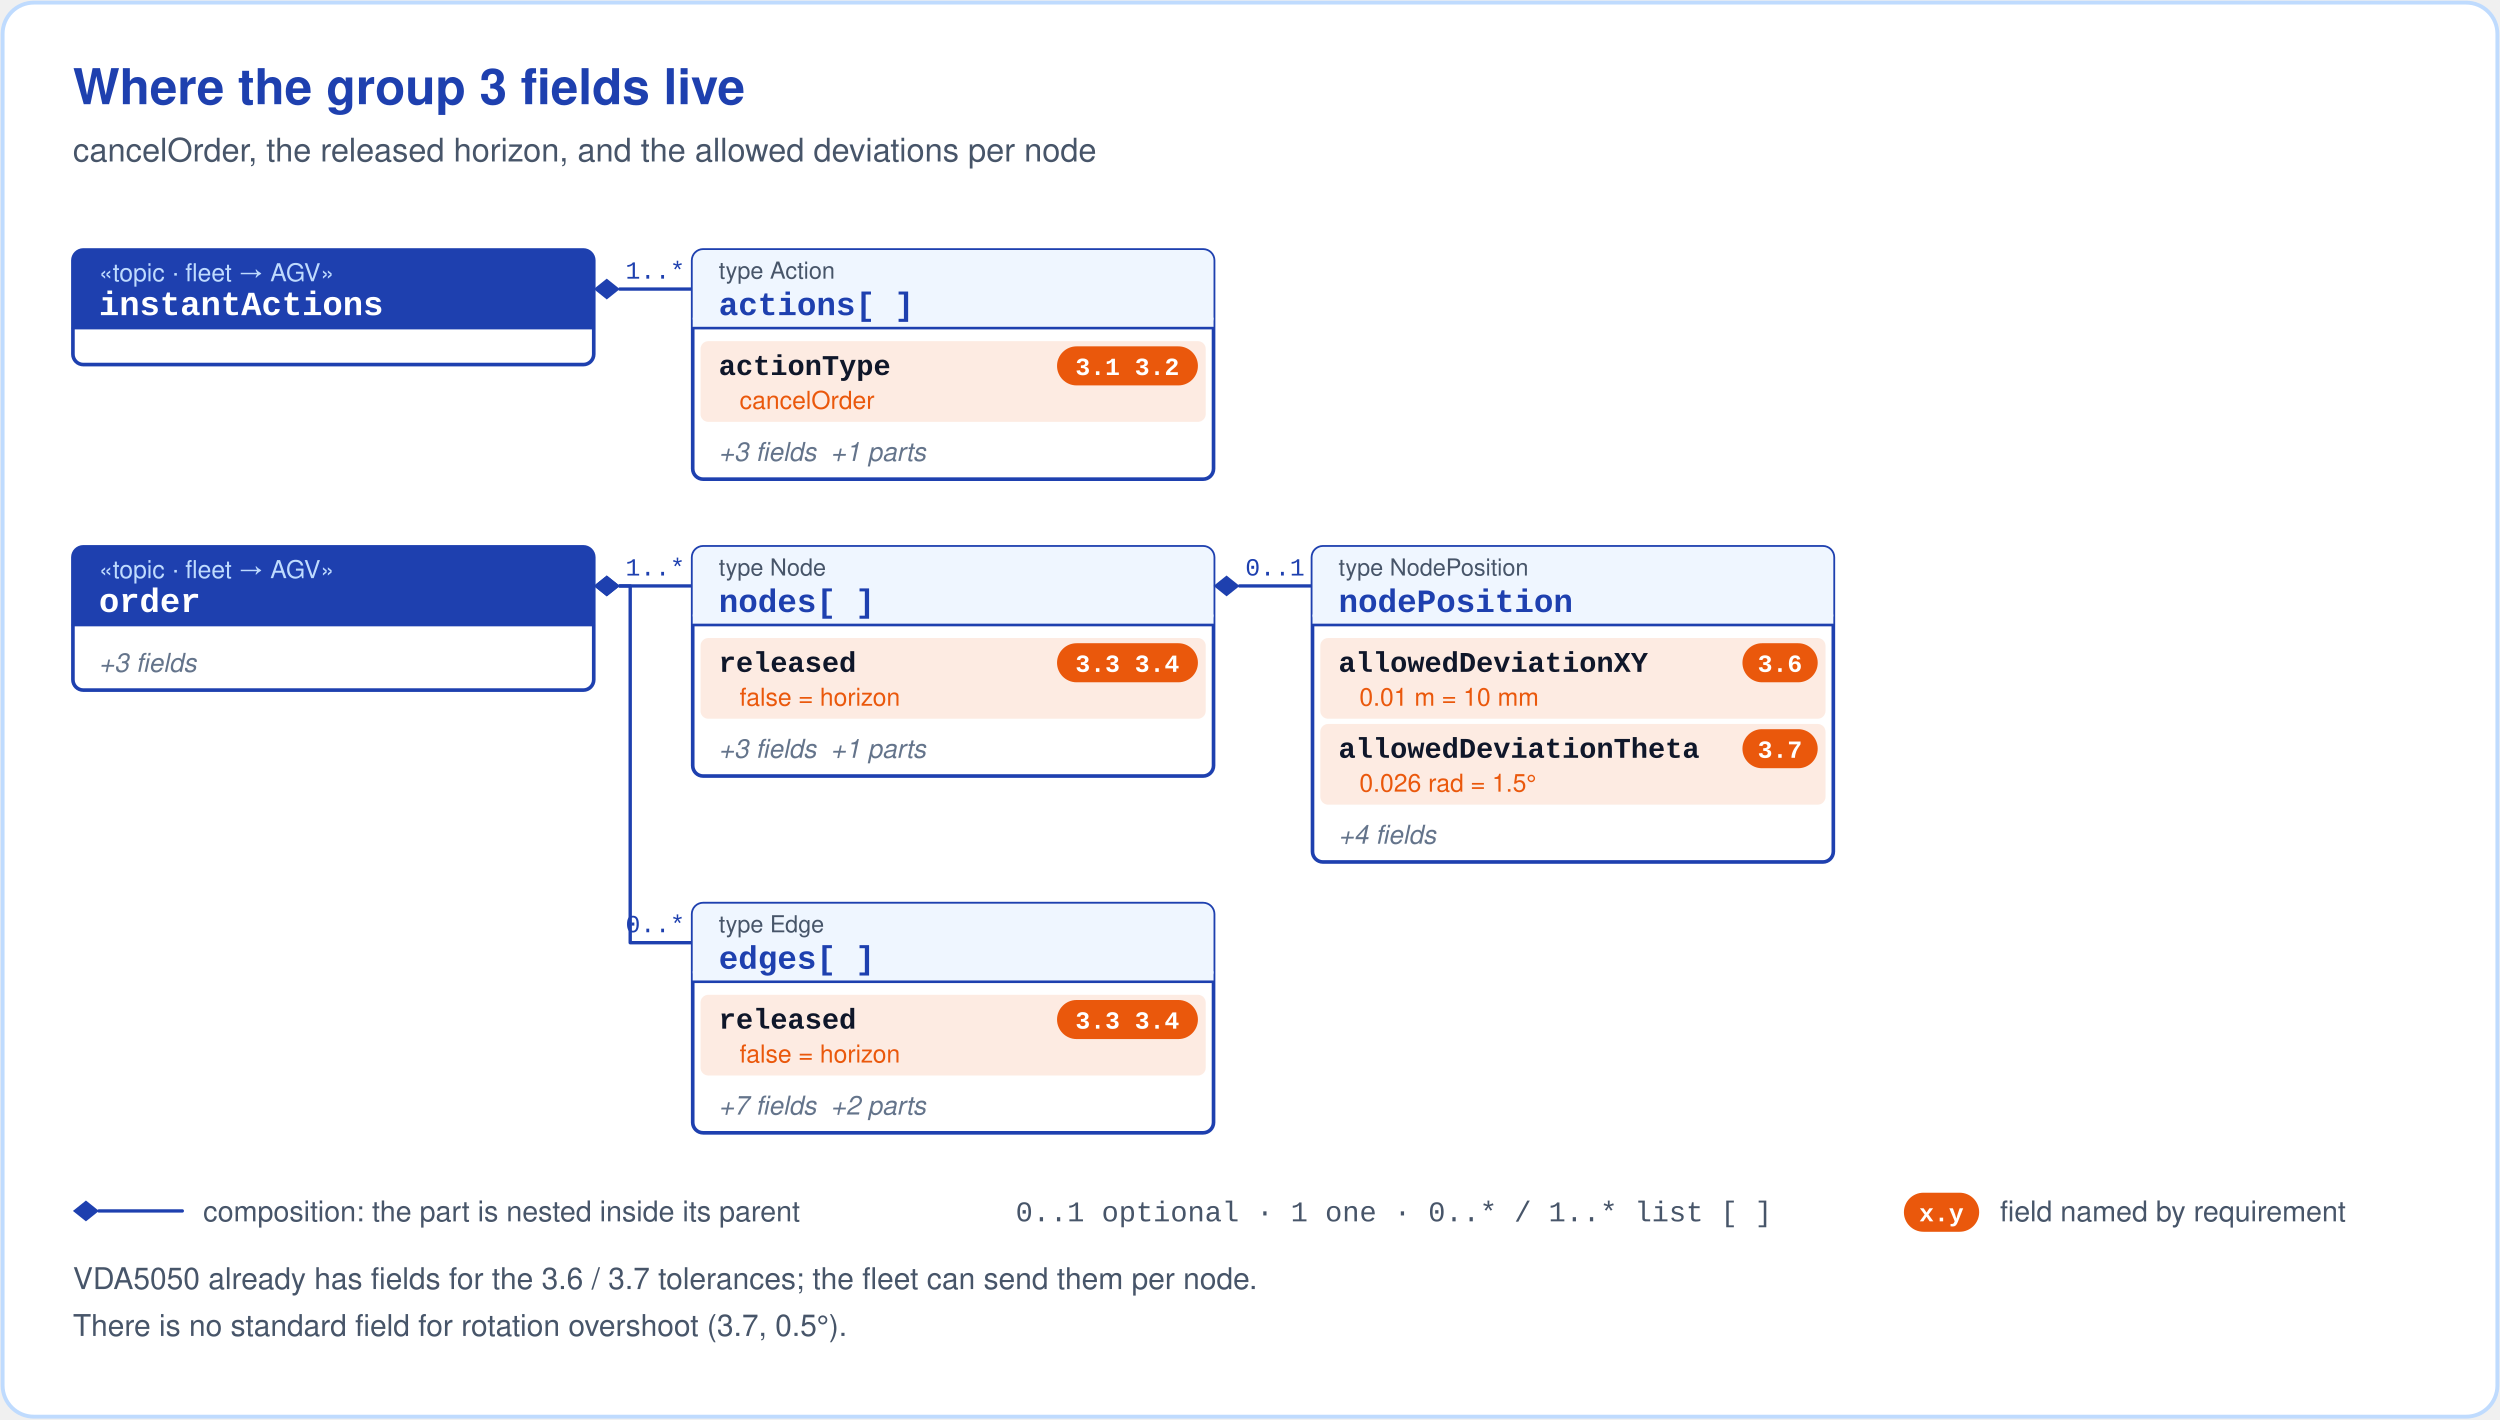
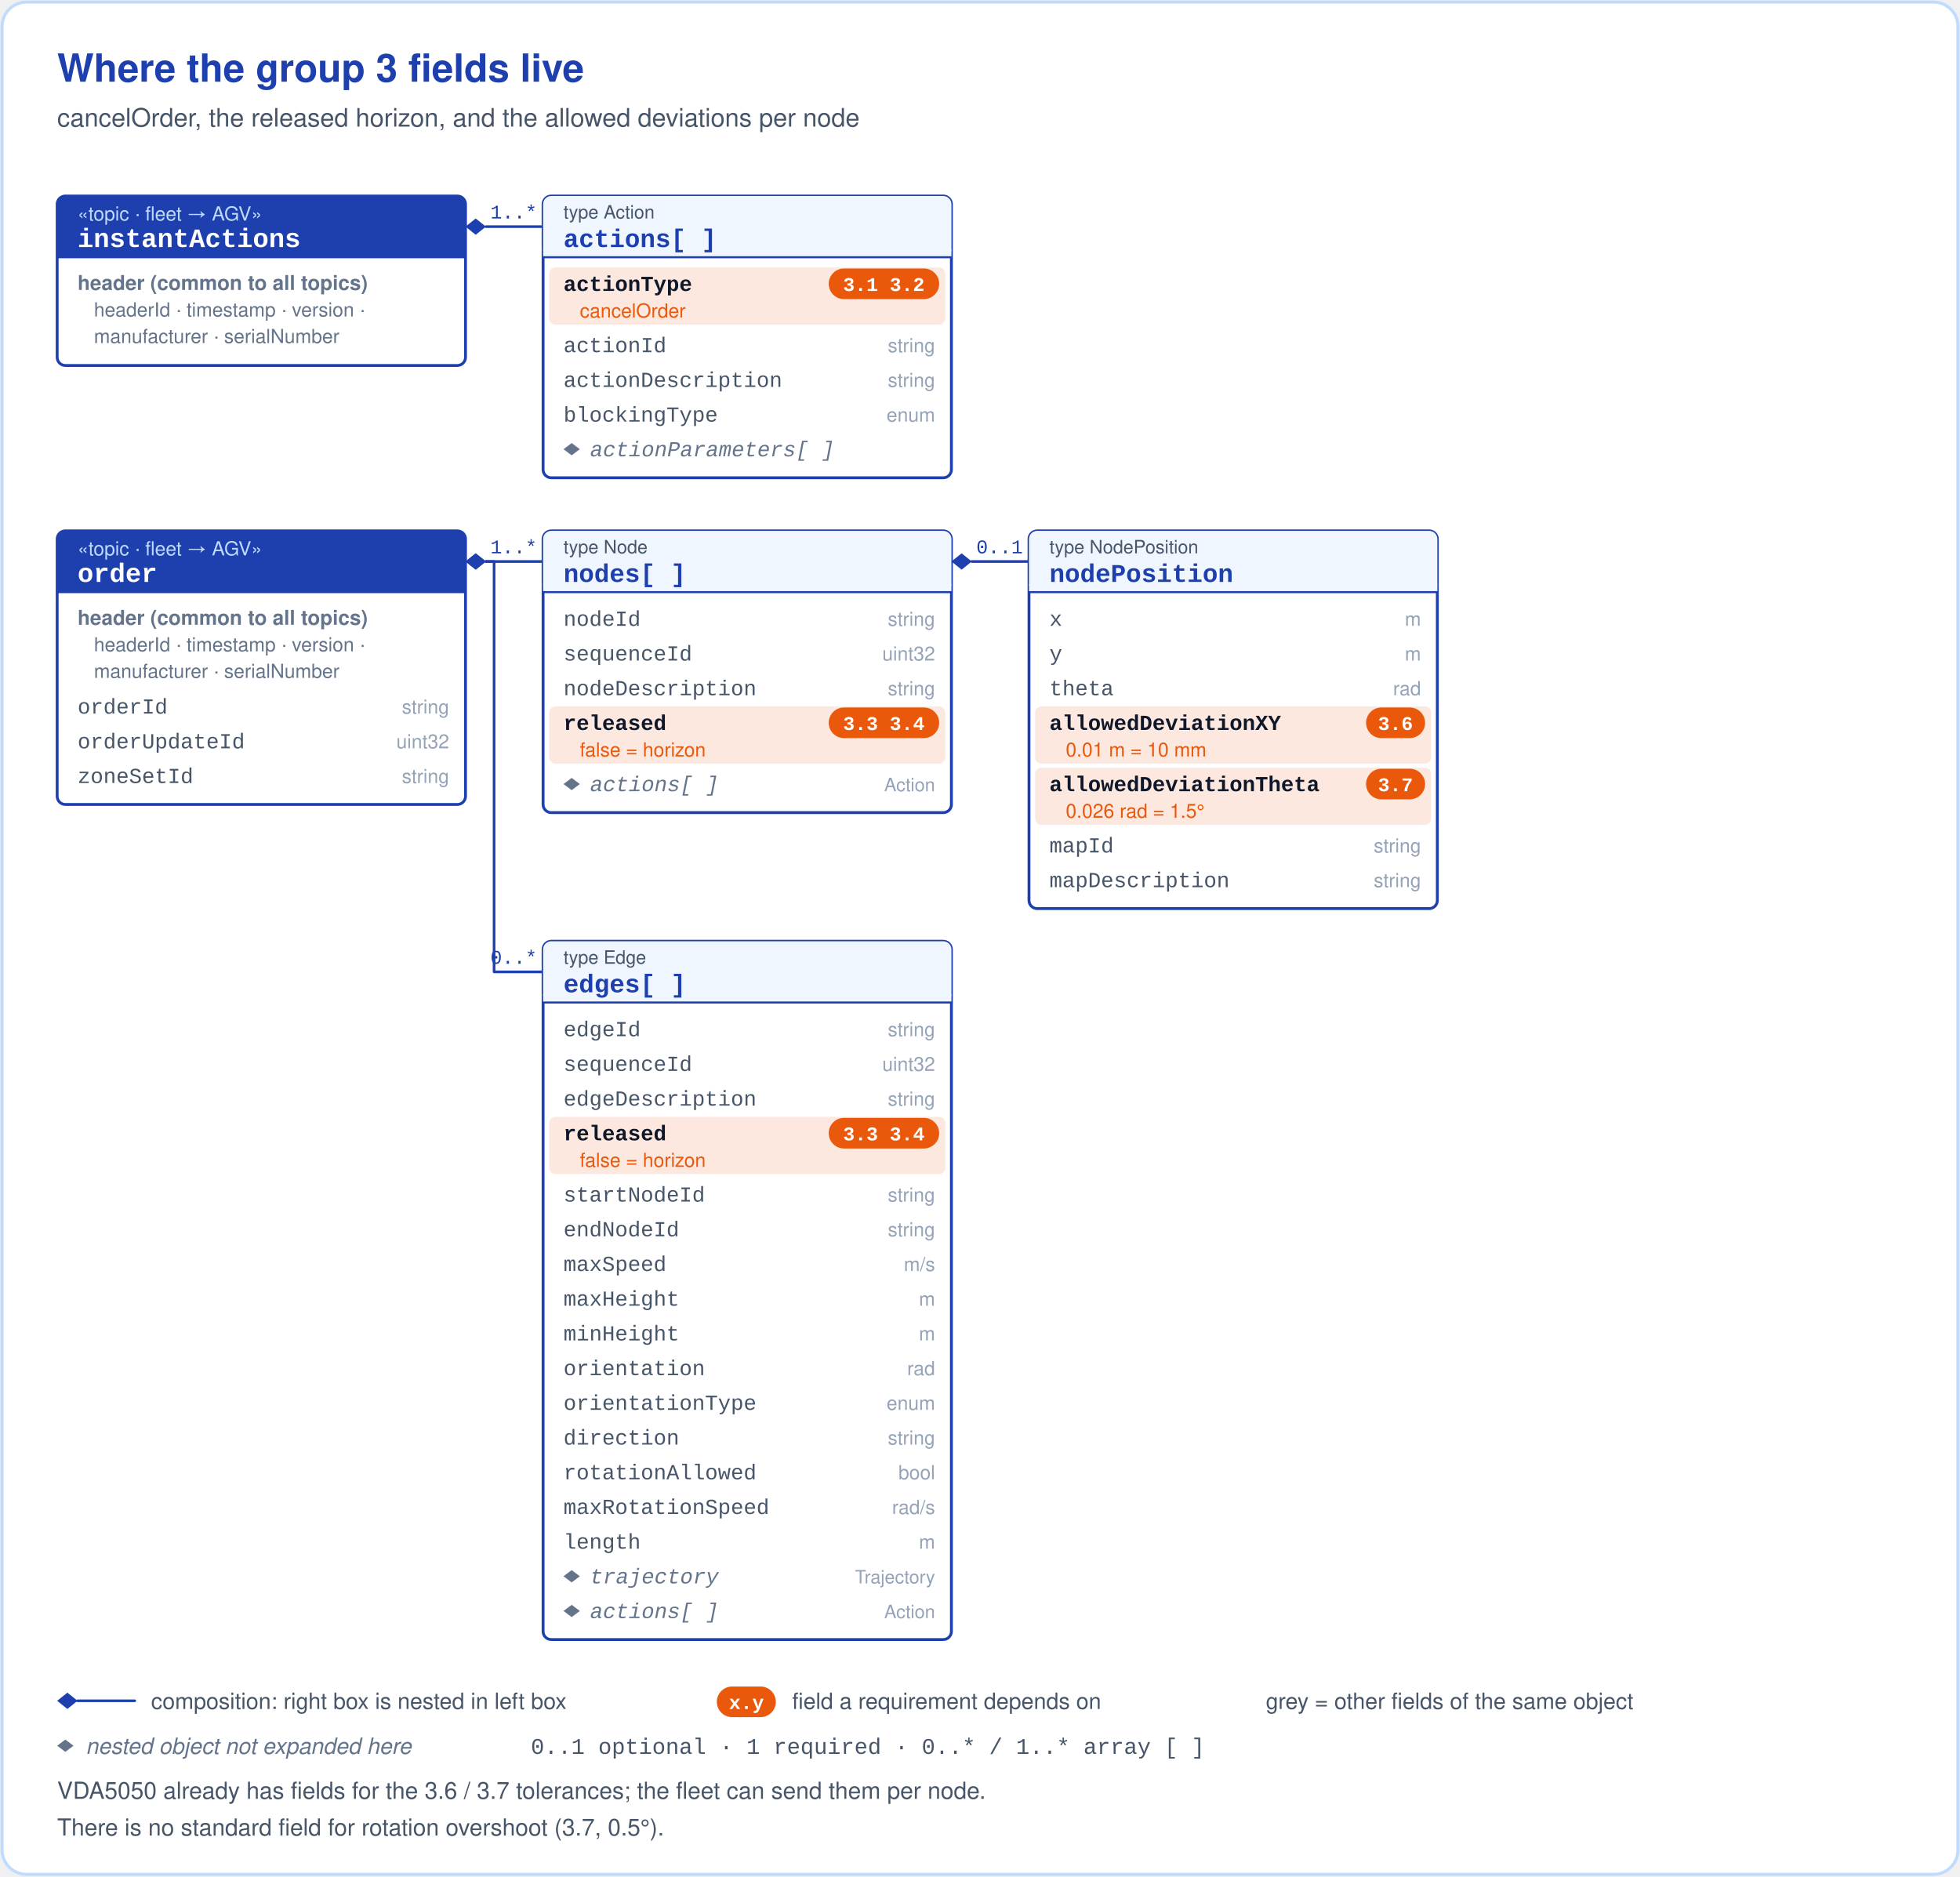
- <svg xmlns="http://www.w3.org/2000/svg" width="960" height="545" viewBox="0 0 960 545" role="img" aria-label="Where the group 3 fields live">
+ <svg xmlns="http://www.w3.org/2000/svg" width="960" height="919" viewBox="0 0 960 919" role="img" aria-label="Where the group 3 fields live">
  <defs>
    <marker id="ah-primary" viewBox="0 0 10 10" refX="8.5" refY="5" markerWidth="7" markerHeight="7" orient="auto-start-reverse">
      <path d="M0,0 L10,5 L0,10 z" fill="#2563EB" />
    </marker>
    <marker id="ah-secondary" viewBox="0 0 10 10" refX="8.5" refY="5" markerWidth="7" markerHeight="7" orient="auto-start-reverse">
      <path d="M0,0 L10,5 L0,10 z" fill="#3B82F6" />
    </marker>
    <marker id="ah-accent" viewBox="0 0 10 10" refX="8.5" refY="5" markerWidth="7" markerHeight="7" orient="auto-start-reverse">
      <path d="M0,0 L10,5 L0,10 z" fill="#EA580C" />
    </marker>
    <marker id="ah-bg" viewBox="0 0 10 10" refX="8.5" refY="5" markerWidth="7" markerHeight="7" orient="auto-start-reverse">
      <path d="M0,0 L10,5 L0,10 z" fill="#EFF6FF" />
    </marker>
    <marker id="ah-fg" viewBox="0 0 10 10" refX="8.5" refY="5" markerWidth="7" markerHeight="7" orient="auto-start-reverse">
      <path d="M0,0 L10,5 L0,10 z" fill="#1E40AF" />
    </marker>
    <marker id="ah-card" viewBox="0 0 10 10" refX="8.5" refY="5" markerWidth="7" markerHeight="7" orient="auto-start-reverse">
      <path d="M0,0 L10,5 L0,10 z" fill="#FFFFFF" />
    </marker>
    <marker id="ah-muted" viewBox="0 0 10 10" refX="8.5" refY="5" markerWidth="7" markerHeight="7" orient="auto-start-reverse">
      <path d="M0,0 L10,5 L0,10 z" fill="#E9EFF8" />
    </marker>
    <marker id="ah-mutedfg" viewBox="0 0 10 10" refX="8.5" refY="5" markerWidth="7" markerHeight="7" orient="auto-start-reverse">
      <path d="M0,0 L10,5 L0,10 z" fill="#475569" />
    </marker>
    <marker id="ah-border" viewBox="0 0 10 10" refX="8.5" refY="5" markerWidth="7" markerHeight="7" orient="auto-start-reverse">
      <path d="M0,0 L10,5 L0,10 z" fill="#BFDBFE" />
    </marker>
    <marker id="ah-red" viewBox="0 0 10 10" refX="8.5" refY="5" markerWidth="7" markerHeight="7" orient="auto-start-reverse">
      <path d="M0,0 L10,5 L0,10 z" fill="#DC2626" />
    </marker>
    <marker id="ah-green" viewBox="0 0 10 10" refX="8.5" refY="5" markerWidth="7" markerHeight="7" orient="auto-start-reverse">
      <path d="M0,0 L10,5 L0,10 z" fill="#15803D" />
    </marker>
    <marker id="ah-teal" viewBox="0 0 10 10" refX="8.5" refY="5" markerWidth="7" markerHeight="7" orient="auto-start-reverse">
      <path d="M0,0 L10,5 L0,10 z" fill="#0E7490" />
    </marker>
    <marker id="ah-slate" viewBox="0 0 10 10" refX="8.5" refY="5" markerWidth="7" markerHeight="7" orient="auto-start-reverse">
      <path d="M0,0 L10,5 L0,10 z" fill="#64748B" />
    </marker>
    <marker id="ah-ink" viewBox="0 0 10 10" refX="8.5" refY="5" markerWidth="7" markerHeight="7" orient="auto-start-reverse">
      <path d="M0,0 L10,5 L0,10 z" fill="#0F172A" />
    </marker>
    <marker id="ah-tape" viewBox="0 0 10 10" refX="8.5" refY="5" markerWidth="7" markerHeight="7" orient="auto-start-reverse">
      <path d="M0,0 L10,5 L0,10 z" fill="#94A3B8" />
    </marker>
    <pattern id="hatch-red" width="8" height="8" patternUnits="userSpaceOnUse" patternTransform="rotate(45)">
      <rect width="8" height="8" fill="#DC2626" opacity="0.08" />
      <line x1="0" y1="0" x2="0" y2="8" stroke="#DC2626" stroke-width="2" opacity="0.35" />
    </pattern>
  </defs>
-   <rect x="1" y="1" width="958" height="543" rx="12" fill="#FFFFFF" stroke="#BFDBFE" stroke-width="1.5" />
+   <rect x="1" y="1" width="958" height="917" rx="12" fill="#FFFFFF" stroke="#BFDBFE" stroke-width="1.5" />
  <text x="28" y="40" font-family="'IBM Plex Sans', 'Segoe UI', Helvetica, Arial, sans-serif" font-size="19" font-weight="600" fill="#1E40AF" text-anchor="start" style="white-space:pre" xml:space="preserve">Where the group 3 fields live</text>
  <text x="28" y="62" font-family="'IBM Plex Sans', 'Segoe UI', Helvetica, Arial, sans-serif" font-size="12.5" font-weight="400" fill="#475569" text-anchor="start" style="white-space:pre" xml:space="preserve">cancelOrder, the released horizon, and the allowed deviations per node</text>
-   <rect x="28" y="96" width="200" height="44" rx="4" fill="#FFFFFF" stroke="#1E40AF" stroke-width="1.4" />
+   <rect x="28" y="96" width="200" height="83" rx="4" fill="#FFFFFF" stroke="#1E40AF" stroke-width="1.4" />
  <rect x="28" y="96" width="200" height="30" rx="4" fill="#1E40AF" />
  <rect x="28" y="122" width="200" height="4" rx="0" fill="#1E40AF" />
  <line x1="28" y1="126" x2="228" y2="126" stroke="#1E40AF" stroke-width="1" stroke-linecap="round" />
  <text x="38" y="108" font-family="'IBM Plex Sans', 'Segoe UI', Helvetica, Arial, sans-serif" font-size="9.5" font-weight="400" fill="#BFDBFE" text-anchor="start" style="white-space:pre" xml:space="preserve">«topic · fleet → AGV»</text>
  <text x="38" y="121" font-family="'JetBrains Mono', Consolas, 'Courier New', monospace" font-size="13" font-weight="700" fill="#FFFFFF" text-anchor="start" style="white-space:pre" xml:space="preserve">instantActions</text>
+   <text x="38" y="142" font-family="'IBM Plex Sans', 'Segoe UI', Helvetica, Arial, sans-serif" font-size="10" font-weight="600" fill="#64748B" text-anchor="start" style="white-space:pre" xml:space="preserve">header (common to all topics)</text>
+   <text x="46" y="155" font-family="'IBM Plex Sans', 'Segoe UI', Helvetica, Arial, sans-serif" font-size="9.5" font-weight="400" fill="#64748B" text-anchor="start" style="white-space:pre" xml:space="preserve">headerId · timestamp · version ·</text>
+   <text x="46" y="168" font-family="'IBM Plex Sans', 'Segoe UI', Helvetica, Arial, sans-serif" font-size="9.5" font-weight="400" fill="#64748B" text-anchor="start" style="white-space:pre" xml:space="preserve">manufacturer · serialNumber</text>
  <path d="M 238 111.0 L 242 111.0 L 242 111.0 L 266 111.0" fill="none" stroke="#1E40AF" stroke-width="1.3" stroke-linecap="round" stroke-linejoin="round" />
  <path d="M 228 111.0 L 233 107.0 L 238 111.0 L 233 115.0 Z" fill="#1E40AF" />
  <text x="263" y="107" font-family="'JetBrains Mono', Consolas, 'Courier New', monospace" font-size="9.5" font-weight="400" fill="#1E40AF" text-anchor="end" style="white-space:pre" xml:space="preserve">1..*</text>
-   <rect x="266" y="96" width="200" height="88" rx="4" fill="#FFFFFF" stroke="#1E40AF" stroke-width="1.4" />
+   <rect x="266" y="96" width="200" height="138" rx="4" fill="#FFFFFF" stroke="#1E40AF" stroke-width="1.4" />
  <rect x="266" y="96" width="200" height="30" rx="4" fill="#EFF6FF" />
  <rect x="266" y="122" width="200" height="4" rx="0" fill="#EFF6FF" />
  <line x1="266" y1="126" x2="466" y2="126" stroke="#1E40AF" stroke-width="1" stroke-linecap="round" />
  <text x="276" y="107" font-family="'IBM Plex Sans', 'Segoe UI', Helvetica, Arial, sans-serif" font-size="9" font-weight="400" fill="#475569" text-anchor="start" style="white-space:pre" xml:space="preserve">type Action</text>
  <text x="276" y="121" font-family="'JetBrains Mono', Consolas, 'Courier New', monospace" font-size="12.5" font-weight="700" fill="#1E40AF" text-anchor="start" style="white-space:pre" xml:space="preserve">actions[ ]</text>
-   <rect x="269" y="131" width="194" height="31" rx="3" fill="#EA580C" opacity="0.12" />
-   <text x="276" y="144" font-family="'JetBrains Mono', Consolas, 'Courier New', monospace" font-size="11" font-weight="600" fill="#0F172A" text-anchor="start" style="white-space:pre" xml:space="preserve">actionType</text>
-   <rect x="405.9" y="133" width="54.1" height="15" rx="7.5" fill="#EA580C" />
-   <text x="432.9" y="144" font-family="'JetBrains Mono', Consolas, 'Courier New', monospace" font-size="9.5" font-weight="600" fill="#FFFFFF" text-anchor="middle" style="white-space:pre" xml:space="preserve">3.1 3.2</text>
-   <text x="284" y="157" font-family="'IBM Plex Sans', 'Segoe UI', Helvetica, Arial, sans-serif" font-size="9.5" font-weight="400" fill="#EA580C" text-anchor="start" style="white-space:pre" xml:space="preserve">cancelOrder</text>
-   <text x="276" y="177" font-family="'IBM Plex Sans', 'Segoe UI', Helvetica, Arial, sans-serif" font-size="10" font-weight="400" fill="#64748B" text-anchor="start" style="white-space:pre" xml:space="preserve" font-style="italic">+3 fields  +1 parts</text>
-   <rect x="28" y="210" width="200" height="55" rx="4" fill="#FFFFFF" stroke="#1E40AF" stroke-width="1.4" />
-   <rect x="28" y="210" width="200" height="30" rx="4" fill="#1E40AF" />
-   <rect x="28" y="236" width="200" height="4" rx="0" fill="#1E40AF" />
-   <line x1="28" y1="240" x2="228" y2="240" stroke="#1E40AF" stroke-width="1" stroke-linecap="round" />
-   <text x="38" y="222" font-family="'IBM Plex Sans', 'Segoe UI', Helvetica, Arial, sans-serif" font-size="9.5" font-weight="400" fill="#BFDBFE" text-anchor="start" style="white-space:pre" xml:space="preserve">«topic · fleet → AGV»</text>
-   <text x="38" y="235" font-family="'JetBrains Mono', Consolas, 'Courier New', monospace" font-size="13" font-weight="700" fill="#FFFFFF" text-anchor="start" style="white-space:pre" xml:space="preserve">order</text>
-   <text x="38" y="258" font-family="'IBM Plex Sans', 'Segoe UI', Helvetica, Arial, sans-serif" font-size="10" font-weight="400" fill="#64748B" text-anchor="start" style="white-space:pre" xml:space="preserve" font-style="italic">+3 fields</text>
-   <path d="M 238 225.0 L 242 225.0 L 242 225.0 L 266 225.0" fill="none" stroke="#1E40AF" stroke-width="1.3" stroke-linecap="round" stroke-linejoin="round" />
-   <path d="M 228 225.0 L 233 221.0 L 238 225.0 L 233 229.0 Z" fill="#1E40AF" />
-   <text x="263" y="221" font-family="'JetBrains Mono', Consolas, 'Courier New', monospace" font-size="9.5" font-weight="400" fill="#1E40AF" text-anchor="end" style="white-space:pre" xml:space="preserve">1..*</text>
-   <rect x="266" y="210" width="200" height="88" rx="4" fill="#FFFFFF" stroke="#1E40AF" stroke-width="1.4" />
-   <rect x="266" y="210" width="200" height="30" rx="4" fill="#EFF6FF" />
-   <rect x="266" y="236" width="200" height="4" rx="0" fill="#EFF6FF" />
-   <line x1="266" y1="240" x2="466" y2="240" stroke="#1E40AF" stroke-width="1" stroke-linecap="round" />
-   <text x="276" y="221" font-family="'IBM Plex Sans', 'Segoe UI', Helvetica, Arial, sans-serif" font-size="9" font-weight="400" fill="#475569" text-anchor="start" style="white-space:pre" xml:space="preserve">type Node</text>
-   <text x="276" y="235" font-family="'JetBrains Mono', Consolas, 'Courier New', monospace" font-size="12.5" font-weight="700" fill="#1E40AF" text-anchor="start" style="white-space:pre" xml:space="preserve">nodes[ ]</text>
-   <rect x="269" y="245" width="194" height="31" rx="3" fill="#EA580C" opacity="0.12" />
-   <text x="276" y="258" font-family="'JetBrains Mono', Consolas, 'Courier New', monospace" font-size="11" font-weight="600" fill="#0F172A" text-anchor="start" style="white-space:pre" xml:space="preserve">released</text>
-   <rect x="405.9" y="247" width="54.1" height="15" rx="7.5" fill="#EA580C" />
-   <text x="432.9" y="258" font-family="'JetBrains Mono', Consolas, 'Courier New', monospace" font-size="9.5" font-weight="600" fill="#FFFFFF" text-anchor="middle" style="white-space:pre" xml:space="preserve">3.3 3.4</text>
-   <text x="284" y="271" font-family="'IBM Plex Sans', 'Segoe UI', Helvetica, Arial, sans-serif" font-size="9.5" font-weight="400" fill="#EA580C" text-anchor="start" style="white-space:pre" xml:space="preserve">false = horizon</text>
-   <text x="276" y="291" font-family="'IBM Plex Sans', 'Segoe UI', Helvetica, Arial, sans-serif" font-size="10" font-weight="400" fill="#64748B" text-anchor="start" style="white-space:pre" xml:space="preserve" font-style="italic">+3 fields  +1 parts</text>
-   <path d="M 476 225.0 L 480 225.0 L 480 225.0 L 504 225.0" fill="none" stroke="#1E40AF" stroke-width="1.3" stroke-linecap="round" stroke-linejoin="round" />
-   <path d="M 466 225.0 L 471 221.0 L 476 225.0 L 471 229.0 Z" fill="#1E40AF" />
-   <text x="501" y="221" font-family="'JetBrains Mono', Consolas, 'Courier New', monospace" font-size="9.5" font-weight="400" fill="#1E40AF" text-anchor="end" style="white-space:pre" xml:space="preserve">0..1</text>
-   <rect x="504" y="210" width="200" height="121" rx="4" fill="#FFFFFF" stroke="#1E40AF" stroke-width="1.4" />
-   <rect x="504" y="210" width="200" height="30" rx="4" fill="#EFF6FF" />
-   <rect x="504" y="236" width="200" height="4" rx="0" fill="#EFF6FF" />
-   <line x1="504" y1="240" x2="704" y2="240" stroke="#1E40AF" stroke-width="1" stroke-linecap="round" />
-   <text x="514" y="221" font-family="'IBM Plex Sans', 'Segoe UI', Helvetica, Arial, sans-serif" font-size="9" font-weight="400" fill="#475569" text-anchor="start" style="white-space:pre" xml:space="preserve">type NodePosition</text>
-   <text x="514" y="235" font-family="'JetBrains Mono', Consolas, 'Courier New', monospace" font-size="12.5" font-weight="700" fill="#1E40AF" text-anchor="start" style="white-space:pre" xml:space="preserve">nodePosition</text>
-   <rect x="507" y="245" width="194" height="31" rx="3" fill="#EA580C" opacity="0.12" />
-   <text x="514" y="258" font-family="'JetBrains Mono', Consolas, 'Courier New', monospace" font-size="11" font-weight="600" fill="#0F172A" text-anchor="start" style="white-space:pre" xml:space="preserve">allowedDeviationXY</text>
-   <rect x="669.1" y="247" width="28.9" height="15" rx="7.5" fill="#EA580C" />
-   <text x="683.5" y="258" font-family="'JetBrains Mono', Consolas, 'Courier New', monospace" font-size="9.5" font-weight="600" fill="#FFFFFF" text-anchor="middle" style="white-space:pre" xml:space="preserve">3.6</text>
-   <text x="522" y="271" font-family="'IBM Plex Sans', 'Segoe UI', Helvetica, Arial, sans-serif" font-size="9.5" font-weight="400" fill="#EA580C" text-anchor="start" style="white-space:pre" xml:space="preserve">0.01 m = 10 mm</text>
-   <rect x="507" y="278" width="194" height="31" rx="3" fill="#EA580C" opacity="0.12" />
-   <text x="514" y="291" font-family="'JetBrains Mono', Consolas, 'Courier New', monospace" font-size="11" font-weight="600" fill="#0F172A" text-anchor="start" style="white-space:pre" xml:space="preserve">allowedDeviationTheta</text>
-   <rect x="669.1" y="280" width="28.9" height="15" rx="7.5" fill="#EA580C" />
-   <text x="683.5" y="291" font-family="'JetBrains Mono', Consolas, 'Courier New', monospace" font-size="9.5" font-weight="600" fill="#FFFFFF" text-anchor="middle" style="white-space:pre" xml:space="preserve">3.7</text>
-   <text x="522" y="304" font-family="'IBM Plex Sans', 'Segoe UI', Helvetica, Arial, sans-serif" font-size="9.5" font-weight="400" fill="#EA580C" text-anchor="start" style="white-space:pre" xml:space="preserve">0.026 rad = 1.5°</text>
-   <text x="514" y="324" font-family="'IBM Plex Sans', 'Segoe UI', Helvetica, Arial, sans-serif" font-size="10" font-weight="400" fill="#64748B" text-anchor="start" style="white-space:pre" xml:space="preserve" font-style="italic">+4 fields</text>
-   <path d="M 238 225.0 L 242 225.0 L 242 362.0 L 266 362.0" fill="none" stroke="#1E40AF" stroke-width="1.3" stroke-linecap="round" stroke-linejoin="round" />
-   <path d="M 228 225.0 L 233 221.0 L 238 225.0 L 233 229.0 Z" fill="#1E40AF" />
-   <text x="263" y="358" font-family="'JetBrains Mono', Consolas, 'Courier New', monospace" font-size="9.5" font-weight="400" fill="#1E40AF" text-anchor="end" style="white-space:pre" xml:space="preserve">0..*</text>
-   <rect x="266" y="347" width="200" height="88" rx="4" fill="#FFFFFF" stroke="#1E40AF" stroke-width="1.4" />
-   <rect x="266" y="347" width="200" height="30" rx="4" fill="#EFF6FF" />
-   <rect x="266" y="373" width="200" height="4" rx="0" fill="#EFF6FF" />
-   <line x1="266" y1="377" x2="466" y2="377" stroke="#1E40AF" stroke-width="1" stroke-linecap="round" />
-   <text x="276" y="358" font-family="'IBM Plex Sans', 'Segoe UI', Helvetica, Arial, sans-serif" font-size="9" font-weight="400" fill="#475569" text-anchor="start" style="white-space:pre" xml:space="preserve">type Edge</text>
-   <text x="276" y="372" font-family="'JetBrains Mono', Consolas, 'Courier New', monospace" font-size="12.5" font-weight="700" fill="#1E40AF" text-anchor="start" style="white-space:pre" xml:space="preserve">edges[ ]</text>
-   <rect x="269" y="382" width="194" height="31" rx="3" fill="#EA580C" opacity="0.12" />
-   <text x="276" y="395" font-family="'JetBrains Mono', Consolas, 'Courier New', monospace" font-size="11" font-weight="600" fill="#0F172A" text-anchor="start" style="white-space:pre" xml:space="preserve">released</text>
-   <rect x="405.9" y="384" width="54.1" height="15" rx="7.5" fill="#EA580C" />
-   <text x="432.9" y="395" font-family="'JetBrains Mono', Consolas, 'Courier New', monospace" font-size="9.5" font-weight="600" fill="#FFFFFF" text-anchor="middle" style="white-space:pre" xml:space="preserve">3.3 3.4</text>
-   <text x="284" y="408" font-family="'IBM Plex Sans', 'Segoe UI', Helvetica, Arial, sans-serif" font-size="9.5" font-weight="400" fill="#EA580C" text-anchor="start" style="white-space:pre" xml:space="preserve">false = horizon</text>
-   <text x="276" y="428" font-family="'IBM Plex Sans', 'Segoe UI', Helvetica, Arial, sans-serif" font-size="10" font-weight="400" fill="#64748B" text-anchor="start" style="white-space:pre" xml:space="preserve" font-style="italic">+7 fields  +2 parts</text>
-   <path d="M 28 465 L 33 461 L 38 465 L 33 469 Z" fill="#1E40AF" />
-   <line x1="38" y1="465" x2="70" y2="465" stroke="#1E40AF" stroke-width="1.3" stroke-linecap="round" />
-   <text x="78" y="469" font-family="'IBM Plex Sans', 'Segoe UI', Helvetica, Arial, sans-serif" font-size="11" font-weight="400" fill="#475569" text-anchor="start" style="white-space:pre" xml:space="preserve">composition: the part is nested inside its parent</text>
-   <text x="390" y="469" font-family="'JetBrains Mono', Consolas, 'Courier New', monospace" font-size="11" font-weight="400" fill="#475569" text-anchor="start" style="white-space:pre" xml:space="preserve">0..1 optional · 1 one · 0..* / 1..* list [ ]</text>
-   <rect x="731.1" y="458" width="28.9" height="15" rx="7.5" fill="#EA580C" />
-   <text x="745.5" y="469" font-family="'JetBrains Mono', Consolas, 'Courier New', monospace" font-size="9.5" font-weight="600" fill="#FFFFFF" text-anchor="middle" style="white-space:pre" xml:space="preserve">x.y</text>
-   <text x="768" y="469" font-family="'IBM Plex Sans', 'Segoe UI', Helvetica, Arial, sans-serif" font-size="11" font-weight="400" fill="#475569" text-anchor="start" style="white-space:pre" xml:space="preserve">field named by requirement</text>
-   <text x="28" y="495" font-family="'IBM Plex Sans', 'Segoe UI', Helvetica, Arial, sans-serif" font-size="11.5" font-weight="400" fill="#475569" text-anchor="start" style="white-space:pre" xml:space="preserve">VDA5050 already has fields for the 3.6 / 3.7 tolerances; the fleet can send them per node.</text>
-   <text x="28" y="513" font-family="'IBM Plex Sans', 'Segoe UI', Helvetica, Arial, sans-serif" font-size="11.5" font-weight="400" fill="#475569" text-anchor="start" style="white-space:pre" xml:space="preserve">There is no standard field for rotation overshoot (3.7, 0.5°).</text>
+   <rect x="269" y="131" width="194" height="28" rx="3" fill="#EA580C" opacity="0.14" />
+   <text x="276" y="142.5" font-family="'JetBrains Mono', Consolas, 'Courier New', monospace" font-size="10.5" font-weight="700" fill="#0F172A" text-anchor="start" style="white-space:pre" xml:space="preserve">actionType</text>
+   <rect x="405.9" y="131.5" width="54.1" height="15" rx="7.5" fill="#EA580C" />
+   <text x="432.9" y="142.5" font-family="'JetBrains Mono', Consolas, 'Courier New', monospace" font-size="9.5" font-weight="600" fill="#FFFFFF" text-anchor="middle" style="white-space:pre" xml:space="preserve">3.1 3.2</text>
+   <text x="284" y="155.5" font-family="'IBM Plex Sans', 'Segoe UI', Helvetica, Arial, sans-serif" font-size="9.5" font-weight="400" fill="#EA580C" text-anchor="start" style="white-space:pre" xml:space="preserve">cancelOrder</text>
+   <text x="276" y="172.5" font-family="'JetBrains Mono', Consolas, 'Courier New', monospace" font-size="10.5" font-weight="400" fill="#475569" text-anchor="start" style="white-space:pre" xml:space="preserve">actionId</text>
+   <text x="458" y="172.5" font-family="'IBM Plex Sans', 'Segoe UI', Helvetica, Arial, sans-serif" font-size="9.5" font-weight="400" fill="#94A3B8" text-anchor="end" style="white-space:pre" xml:space="preserve">string</text>
+   <text x="276" y="189.5" font-family="'JetBrains Mono', Consolas, 'Courier New', monospace" font-size="10.5" font-weight="400" fill="#475569" text-anchor="start" style="white-space:pre" xml:space="preserve">actionDescription</text>
+   <text x="458" y="189.5" font-family="'IBM Plex Sans', 'Segoe UI', Helvetica, Arial, sans-serif" font-size="9.5" font-weight="400" fill="#94A3B8" text-anchor="end" style="white-space:pre" xml:space="preserve">string</text>
+   <text x="276" y="206.5" font-family="'JetBrains Mono', Consolas, 'Courier New', monospace" font-size="10.5" font-weight="400" fill="#475569" text-anchor="start" style="white-space:pre" xml:space="preserve">blockingType</text>
+   <text x="458" y="206.5" font-family="'IBM Plex Sans', 'Segoe UI', Helvetica, Arial, sans-serif" font-size="9.5" font-weight="400" fill="#94A3B8" text-anchor="end" style="white-space:pre" xml:space="preserve">enum</text>
+   <path d="M 276 220 L 280 217 L 284 220 L 280 223 Z" fill="#64748B" />
+   <text x="289" y="223.5" font-family="'JetBrains Mono', Consolas, 'Courier New', monospace" font-size="10.5" font-weight="400" fill="#64748B" text-anchor="start" style="white-space:pre" xml:space="preserve" font-style="italic">actionParameters[ ]</text>
+   <rect x="28" y="260" width="200" height="134" rx="4" fill="#FFFFFF" stroke="#1E40AF" stroke-width="1.4" />
+   <rect x="28" y="260" width="200" height="30" rx="4" fill="#1E40AF" />
+   <rect x="28" y="286" width="200" height="4" rx="0" fill="#1E40AF" />
+   <line x1="28" y1="290" x2="228" y2="290" stroke="#1E40AF" stroke-width="1" stroke-linecap="round" />
+   <text x="38" y="272" font-family="'IBM Plex Sans', 'Segoe UI', Helvetica, Arial, sans-serif" font-size="9.5" font-weight="400" fill="#BFDBFE" text-anchor="start" style="white-space:pre" xml:space="preserve">«topic · fleet → AGV»</text>
+   <text x="38" y="285" font-family="'JetBrains Mono', Consolas, 'Courier New', monospace" font-size="13" font-weight="700" fill="#FFFFFF" text-anchor="start" style="white-space:pre" xml:space="preserve">order</text>
+   <text x="38" y="306" font-family="'IBM Plex Sans', 'Segoe UI', Helvetica, Arial, sans-serif" font-size="10" font-weight="600" fill="#64748B" text-anchor="start" style="white-space:pre" xml:space="preserve">header (common to all topics)</text>
+   <text x="46" y="319" font-family="'IBM Plex Sans', 'Segoe UI', Helvetica, Arial, sans-serif" font-size="9.5" font-weight="400" fill="#64748B" text-anchor="start" style="white-space:pre" xml:space="preserve">headerId · timestamp · version ·</text>
+   <text x="46" y="332" font-family="'IBM Plex Sans', 'Segoe UI', Helvetica, Arial, sans-serif" font-size="9.5" font-weight="400" fill="#64748B" text-anchor="start" style="white-space:pre" xml:space="preserve">manufacturer · serialNumber</text>
+   <text x="38" y="349.5" font-family="'JetBrains Mono', Consolas, 'Courier New', monospace" font-size="10.5" font-weight="400" fill="#475569" text-anchor="start" style="white-space:pre" xml:space="preserve">orderId</text>
+   <text x="220" y="349.5" font-family="'IBM Plex Sans', 'Segoe UI', Helvetica, Arial, sans-serif" font-size="9.5" font-weight="400" fill="#94A3B8" text-anchor="end" style="white-space:pre" xml:space="preserve">string</text>
+   <text x="38" y="366.5" font-family="'JetBrains Mono', Consolas, 'Courier New', monospace" font-size="10.5" font-weight="400" fill="#475569" text-anchor="start" style="white-space:pre" xml:space="preserve">orderUpdateId</text>
+   <text x="220" y="366.5" font-family="'IBM Plex Sans', 'Segoe UI', Helvetica, Arial, sans-serif" font-size="9.5" font-weight="400" fill="#94A3B8" text-anchor="end" style="white-space:pre" xml:space="preserve">uint32</text>
+   <text x="38" y="383.5" font-family="'JetBrains Mono', Consolas, 'Courier New', monospace" font-size="10.5" font-weight="400" fill="#475569" text-anchor="start" style="white-space:pre" xml:space="preserve">zoneSetId</text>
+   <text x="220" y="383.5" font-family="'IBM Plex Sans', 'Segoe UI', Helvetica, Arial, sans-serif" font-size="9.5" font-weight="400" fill="#94A3B8" text-anchor="end" style="white-space:pre" xml:space="preserve">string</text>
+   <path d="M 238 275.0 L 242 275.0 L 242 275.0 L 266 275.0" fill="none" stroke="#1E40AF" stroke-width="1.3" stroke-linecap="round" stroke-linejoin="round" />
+   <path d="M 228 275.0 L 233 271.0 L 238 275.0 L 233 279.0 Z" fill="#1E40AF" />
+   <text x="263" y="271" font-family="'JetBrains Mono', Consolas, 'Courier New', monospace" font-size="9.5" font-weight="400" fill="#1E40AF" text-anchor="end" style="white-space:pre" xml:space="preserve">1..*</text>
+   <rect x="266" y="260" width="200" height="138" rx="4" fill="#FFFFFF" stroke="#1E40AF" stroke-width="1.4" />
+   <rect x="266" y="260" width="200" height="30" rx="4" fill="#EFF6FF" />
+   <rect x="266" y="286" width="200" height="4" rx="0" fill="#EFF6FF" />
+   <line x1="266" y1="290" x2="466" y2="290" stroke="#1E40AF" stroke-width="1" stroke-linecap="round" />
+   <text x="276" y="271" font-family="'IBM Plex Sans', 'Segoe UI', Helvetica, Arial, sans-serif" font-size="9" font-weight="400" fill="#475569" text-anchor="start" style="white-space:pre" xml:space="preserve">type Node</text>
+   <text x="276" y="285" font-family="'JetBrains Mono', Consolas, 'Courier New', monospace" font-size="12.5" font-weight="700" fill="#1E40AF" text-anchor="start" style="white-space:pre" xml:space="preserve">nodes[ ]</text>
+   <text x="276" y="306.5" font-family="'JetBrains Mono', Consolas, 'Courier New', monospace" font-size="10.5" font-weight="400" fill="#475569" text-anchor="start" style="white-space:pre" xml:space="preserve">nodeId</text>
+   <text x="458" y="306.5" font-family="'IBM Plex Sans', 'Segoe UI', Helvetica, Arial, sans-serif" font-size="9.5" font-weight="400" fill="#94A3B8" text-anchor="end" style="white-space:pre" xml:space="preserve">string</text>
+   <text x="276" y="323.5" font-family="'JetBrains Mono', Consolas, 'Courier New', monospace" font-size="10.5" font-weight="400" fill="#475569" text-anchor="start" style="white-space:pre" xml:space="preserve">sequenceId</text>
+   <text x="458" y="323.5" font-family="'IBM Plex Sans', 'Segoe UI', Helvetica, Arial, sans-serif" font-size="9.5" font-weight="400" fill="#94A3B8" text-anchor="end" style="white-space:pre" xml:space="preserve">uint32</text>
+   <text x="276" y="340.5" font-family="'JetBrains Mono', Consolas, 'Courier New', monospace" font-size="10.5" font-weight="400" fill="#475569" text-anchor="start" style="white-space:pre" xml:space="preserve">nodeDescription</text>
+   <text x="458" y="340.5" font-family="'IBM Plex Sans', 'Segoe UI', Helvetica, Arial, sans-serif" font-size="9.5" font-weight="400" fill="#94A3B8" text-anchor="end" style="white-space:pre" xml:space="preserve">string</text>
+   <rect x="269" y="346" width="194" height="28" rx="3" fill="#EA580C" opacity="0.14" />
+   <text x="276" y="357.5" font-family="'JetBrains Mono', Consolas, 'Courier New', monospace" font-size="10.5" font-weight="700" fill="#0F172A" text-anchor="start" style="white-space:pre" xml:space="preserve">released</text>
+   <rect x="405.9" y="346.5" width="54.1" height="15" rx="7.5" fill="#EA580C" />
+   <text x="432.9" y="357.5" font-family="'JetBrains Mono', Consolas, 'Courier New', monospace" font-size="9.5" font-weight="600" fill="#FFFFFF" text-anchor="middle" style="white-space:pre" xml:space="preserve">3.3 3.4</text>
+   <text x="284" y="370.5" font-family="'IBM Plex Sans', 'Segoe UI', Helvetica, Arial, sans-serif" font-size="9.5" font-weight="400" fill="#EA580C" text-anchor="start" style="white-space:pre" xml:space="preserve">false = horizon</text>
+   <path d="M 276 384 L 280 381 L 284 384 L 280 387 Z" fill="#64748B" />
+   <text x="289" y="387.5" font-family="'JetBrains Mono', Consolas, 'Courier New', monospace" font-size="10.5" font-weight="400" fill="#64748B" text-anchor="start" style="white-space:pre" xml:space="preserve" font-style="italic">actions[ ]</text>
+   <text x="458" y="387.5" font-family="'IBM Plex Sans', 'Segoe UI', Helvetica, Arial, sans-serif" font-size="9" font-weight="400" fill="#94A3B8" text-anchor="end" style="white-space:pre" xml:space="preserve">Action</text>
+   <path d="M 476 275.0 L 480 275.0 L 480 275.0 L 504 275.0" fill="none" stroke="#1E40AF" stroke-width="1.3" stroke-linecap="round" stroke-linejoin="round" />
+   <path d="M 466 275.0 L 471 271.0 L 476 275.0 L 471 279.0 Z" fill="#1E40AF" />
+   <text x="501" y="271" font-family="'JetBrains Mono', Consolas, 'Courier New', monospace" font-size="9.5" font-weight="400" fill="#1E40AF" text-anchor="end" style="white-space:pre" xml:space="preserve">0..1</text>
+   <rect x="504" y="260" width="200" height="185" rx="4" fill="#FFFFFF" stroke="#1E40AF" stroke-width="1.4" />
+   <rect x="504" y="260" width="200" height="30" rx="4" fill="#EFF6FF" />
+   <rect x="504" y="286" width="200" height="4" rx="0" fill="#EFF6FF" />
+   <line x1="504" y1="290" x2="704" y2="290" stroke="#1E40AF" stroke-width="1" stroke-linecap="round" />
+   <text x="514" y="271" font-family="'IBM Plex Sans', 'Segoe UI', Helvetica, Arial, sans-serif" font-size="9" font-weight="400" fill="#475569" text-anchor="start" style="white-space:pre" xml:space="preserve">type NodePosition</text>
+   <text x="514" y="285" font-family="'JetBrains Mono', Consolas, 'Courier New', monospace" font-size="12.5" font-weight="700" fill="#1E40AF" text-anchor="start" style="white-space:pre" xml:space="preserve">nodePosition</text>
+   <text x="514" y="306.5" font-family="'JetBrains Mono', Consolas, 'Courier New', monospace" font-size="10.5" font-weight="400" fill="#475569" text-anchor="start" style="white-space:pre" xml:space="preserve">x</text>
+   <text x="696" y="306.5" font-family="'IBM Plex Sans', 'Segoe UI', Helvetica, Arial, sans-serif" font-size="9.5" font-weight="400" fill="#94A3B8" text-anchor="end" style="white-space:pre" xml:space="preserve">m</text>
+   <text x="514" y="323.5" font-family="'JetBrains Mono', Consolas, 'Courier New', monospace" font-size="10.5" font-weight="400" fill="#475569" text-anchor="start" style="white-space:pre" xml:space="preserve">y</text>
+   <text x="696" y="323.5" font-family="'IBM Plex Sans', 'Segoe UI', Helvetica, Arial, sans-serif" font-size="9.5" font-weight="400" fill="#94A3B8" text-anchor="end" style="white-space:pre" xml:space="preserve">m</text>
+   <text x="514" y="340.5" font-family="'JetBrains Mono', Consolas, 'Courier New', monospace" font-size="10.5" font-weight="400" fill="#475569" text-anchor="start" style="white-space:pre" xml:space="preserve">theta</text>
+   <text x="696" y="340.5" font-family="'IBM Plex Sans', 'Segoe UI', Helvetica, Arial, sans-serif" font-size="9.5" font-weight="400" fill="#94A3B8" text-anchor="end" style="white-space:pre" xml:space="preserve">rad</text>
+   <rect x="507" y="346" width="194" height="28" rx="3" fill="#EA580C" opacity="0.14" />
+   <text x="514" y="357.5" font-family="'JetBrains Mono', Consolas, 'Courier New', monospace" font-size="10.5" font-weight="700" fill="#0F172A" text-anchor="start" style="white-space:pre" xml:space="preserve">allowedDeviationXY</text>
+   <rect x="669.1" y="346.5" width="28.9" height="15" rx="7.5" fill="#EA580C" />
+   <text x="683.5" y="357.5" font-family="'JetBrains Mono', Consolas, 'Courier New', monospace" font-size="9.5" font-weight="600" fill="#FFFFFF" text-anchor="middle" style="white-space:pre" xml:space="preserve">3.6</text>
+   <text x="522" y="370.5" font-family="'IBM Plex Sans', 'Segoe UI', Helvetica, Arial, sans-serif" font-size="9.5" font-weight="400" fill="#EA580C" text-anchor="start" style="white-space:pre" xml:space="preserve">0.01 m = 10 mm</text>
+   <rect x="507" y="376" width="194" height="28" rx="3" fill="#EA580C" opacity="0.14" />
+   <text x="514" y="387.5" font-family="'JetBrains Mono', Consolas, 'Courier New', monospace" font-size="10.5" font-weight="700" fill="#0F172A" text-anchor="start" style="white-space:pre" xml:space="preserve">allowedDeviationTheta</text>
+   <rect x="669.1" y="376.5" width="28.9" height="15" rx="7.5" fill="#EA580C" />
+   <text x="683.5" y="387.5" font-family="'JetBrains Mono', Consolas, 'Courier New', monospace" font-size="9.5" font-weight="600" fill="#FFFFFF" text-anchor="middle" style="white-space:pre" xml:space="preserve">3.7</text>
+   <text x="522" y="400.5" font-family="'IBM Plex Sans', 'Segoe UI', Helvetica, Arial, sans-serif" font-size="9.5" font-weight="400" fill="#EA580C" text-anchor="start" style="white-space:pre" xml:space="preserve">0.026 rad = 1.5°</text>
+   <text x="514" y="417.5" font-family="'JetBrains Mono', Consolas, 'Courier New', monospace" font-size="10.5" font-weight="400" fill="#475569" text-anchor="start" style="white-space:pre" xml:space="preserve">mapId</text>
+   <text x="696" y="417.5" font-family="'IBM Plex Sans', 'Segoe UI', Helvetica, Arial, sans-serif" font-size="9.5" font-weight="400" fill="#94A3B8" text-anchor="end" style="white-space:pre" xml:space="preserve">string</text>
+   <text x="514" y="434.5" font-family="'JetBrains Mono', Consolas, 'Courier New', monospace" font-size="10.5" font-weight="400" fill="#475569" text-anchor="start" style="white-space:pre" xml:space="preserve">mapDescription</text>
+   <text x="696" y="434.5" font-family="'IBM Plex Sans', 'Segoe UI', Helvetica, Arial, sans-serif" font-size="9.5" font-weight="400" fill="#94A3B8" text-anchor="end" style="white-space:pre" xml:space="preserve">string</text>
+   <path d="M 238 275.0 L 242 275.0 L 242 476.0 L 266 476.0" fill="none" stroke="#1E40AF" stroke-width="1.3" stroke-linecap="round" stroke-linejoin="round" />
+   <path d="M 228 275.0 L 233 271.0 L 238 275.0 L 233 279.0 Z" fill="#1E40AF" />
+   <text x="263" y="472" font-family="'JetBrains Mono', Consolas, 'Courier New', monospace" font-size="9.5" font-weight="400" fill="#1E40AF" text-anchor="end" style="white-space:pre" xml:space="preserve">0..*</text>
+   <rect x="266" y="461" width="200" height="342" rx="4" fill="#FFFFFF" stroke="#1E40AF" stroke-width="1.4" />
+   <rect x="266" y="461" width="200" height="30" rx="4" fill="#EFF6FF" />
+   <rect x="266" y="487" width="200" height="4" rx="0" fill="#EFF6FF" />
+   <line x1="266" y1="491" x2="466" y2="491" stroke="#1E40AF" stroke-width="1" stroke-linecap="round" />
+   <text x="276" y="472" font-family="'IBM Plex Sans', 'Segoe UI', Helvetica, Arial, sans-serif" font-size="9" font-weight="400" fill="#475569" text-anchor="start" style="white-space:pre" xml:space="preserve">type Edge</text>
+   <text x="276" y="486" font-family="'JetBrains Mono', Consolas, 'Courier New', monospace" font-size="12.5" font-weight="700" fill="#1E40AF" text-anchor="start" style="white-space:pre" xml:space="preserve">edges[ ]</text>
+   <text x="276" y="507.5" font-family="'JetBrains Mono', Consolas, 'Courier New', monospace" font-size="10.5" font-weight="400" fill="#475569" text-anchor="start" style="white-space:pre" xml:space="preserve">edgeId</text>
+   <text x="458" y="507.5" font-family="'IBM Plex Sans', 'Segoe UI', Helvetica, Arial, sans-serif" font-size="9.5" font-weight="400" fill="#94A3B8" text-anchor="end" style="white-space:pre" xml:space="preserve">string</text>
+   <text x="276" y="524.5" font-family="'JetBrains Mono', Consolas, 'Courier New', monospace" font-size="10.5" font-weight="400" fill="#475569" text-anchor="start" style="white-space:pre" xml:space="preserve">sequenceId</text>
+   <text x="458" y="524.5" font-family="'IBM Plex Sans', 'Segoe UI', Helvetica, Arial, sans-serif" font-size="9.5" font-weight="400" fill="#94A3B8" text-anchor="end" style="white-space:pre" xml:space="preserve">uint32</text>
+   <text x="276" y="541.5" font-family="'JetBrains Mono', Consolas, 'Courier New', monospace" font-size="10.5" font-weight="400" fill="#475569" text-anchor="start" style="white-space:pre" xml:space="preserve">edgeDescription</text>
+   <text x="458" y="541.5" font-family="'IBM Plex Sans', 'Segoe UI', Helvetica, Arial, sans-serif" font-size="9.5" font-weight="400" fill="#94A3B8" text-anchor="end" style="white-space:pre" xml:space="preserve">string</text>
+   <rect x="269" y="547" width="194" height="28" rx="3" fill="#EA580C" opacity="0.14" />
+   <text x="276" y="558.5" font-family="'JetBrains Mono', Consolas, 'Courier New', monospace" font-size="10.5" font-weight="700" fill="#0F172A" text-anchor="start" style="white-space:pre" xml:space="preserve">released</text>
+   <rect x="405.9" y="547.5" width="54.1" height="15" rx="7.5" fill="#EA580C" />
+   <text x="432.9" y="558.5" font-family="'JetBrains Mono', Consolas, 'Courier New', monospace" font-size="9.5" font-weight="600" fill="#FFFFFF" text-anchor="middle" style="white-space:pre" xml:space="preserve">3.3 3.4</text>
+   <text x="284" y="571.5" font-family="'IBM Plex Sans', 'Segoe UI', Helvetica, Arial, sans-serif" font-size="9.5" font-weight="400" fill="#EA580C" text-anchor="start" style="white-space:pre" xml:space="preserve">false = horizon</text>
+   <text x="276" y="588.5" font-family="'JetBrains Mono', Consolas, 'Courier New', monospace" font-size="10.5" font-weight="400" fill="#475569" text-anchor="start" style="white-space:pre" xml:space="preserve">startNodeId</text>
+   <text x="458" y="588.5" font-family="'IBM Plex Sans', 'Segoe UI', Helvetica, Arial, sans-serif" font-size="9.5" font-weight="400" fill="#94A3B8" text-anchor="end" style="white-space:pre" xml:space="preserve">string</text>
+   <text x="276" y="605.5" font-family="'JetBrains Mono', Consolas, 'Courier New', monospace" font-size="10.5" font-weight="400" fill="#475569" text-anchor="start" style="white-space:pre" xml:space="preserve">endNodeId</text>
+   <text x="458" y="605.5" font-family="'IBM Plex Sans', 'Segoe UI', Helvetica, Arial, sans-serif" font-size="9.5" font-weight="400" fill="#94A3B8" text-anchor="end" style="white-space:pre" xml:space="preserve">string</text>
+   <text x="276" y="622.5" font-family="'JetBrains Mono', Consolas, 'Courier New', monospace" font-size="10.5" font-weight="400" fill="#475569" text-anchor="start" style="white-space:pre" xml:space="preserve">maxSpeed</text>
+   <text x="458" y="622.5" font-family="'IBM Plex Sans', 'Segoe UI', Helvetica, Arial, sans-serif" font-size="9.5" font-weight="400" fill="#94A3B8" text-anchor="end" style="white-space:pre" xml:space="preserve">m/s</text>
+   <text x="276" y="639.5" font-family="'JetBrains Mono', Consolas, 'Courier New', monospace" font-size="10.5" font-weight="400" fill="#475569" text-anchor="start" style="white-space:pre" xml:space="preserve">maxHeight</text>
+   <text x="458" y="639.5" font-family="'IBM Plex Sans', 'Segoe UI', Helvetica, Arial, sans-serif" font-size="9.5" font-weight="400" fill="#94A3B8" text-anchor="end" style="white-space:pre" xml:space="preserve">m</text>
+   <text x="276" y="656.5" font-family="'JetBrains Mono', Consolas, 'Courier New', monospace" font-size="10.5" font-weight="400" fill="#475569" text-anchor="start" style="white-space:pre" xml:space="preserve">minHeight</text>
+   <text x="458" y="656.5" font-family="'IBM Plex Sans', 'Segoe UI', Helvetica, Arial, sans-serif" font-size="9.5" font-weight="400" fill="#94A3B8" text-anchor="end" style="white-space:pre" xml:space="preserve">m</text>
+   <text x="276" y="673.5" font-family="'JetBrains Mono', Consolas, 'Courier New', monospace" font-size="10.5" font-weight="400" fill="#475569" text-anchor="start" style="white-space:pre" xml:space="preserve">orientation</text>
+   <text x="458" y="673.5" font-family="'IBM Plex Sans', 'Segoe UI', Helvetica, Arial, sans-serif" font-size="9.5" font-weight="400" fill="#94A3B8" text-anchor="end" style="white-space:pre" xml:space="preserve">rad</text>
+   <text x="276" y="690.5" font-family="'JetBrains Mono', Consolas, 'Courier New', monospace" font-size="10.5" font-weight="400" fill="#475569" text-anchor="start" style="white-space:pre" xml:space="preserve">orientationType</text>
+   <text x="458" y="690.5" font-family="'IBM Plex Sans', 'Segoe UI', Helvetica, Arial, sans-serif" font-size="9.5" font-weight="400" fill="#94A3B8" text-anchor="end" style="white-space:pre" xml:space="preserve">enum</text>
+   <text x="276" y="707.5" font-family="'JetBrains Mono', Consolas, 'Courier New', monospace" font-size="10.5" font-weight="400" fill="#475569" text-anchor="start" style="white-space:pre" xml:space="preserve">direction</text>
+   <text x="458" y="707.5" font-family="'IBM Plex Sans', 'Segoe UI', Helvetica, Arial, sans-serif" font-size="9.5" font-weight="400" fill="#94A3B8" text-anchor="end" style="white-space:pre" xml:space="preserve">string</text>
+   <text x="276" y="724.5" font-family="'JetBrains Mono', Consolas, 'Courier New', monospace" font-size="10.5" font-weight="400" fill="#475569" text-anchor="start" style="white-space:pre" xml:space="preserve">rotationAllowed</text>
+   <text x="458" y="724.5" font-family="'IBM Plex Sans', 'Segoe UI', Helvetica, Arial, sans-serif" font-size="9.5" font-weight="400" fill="#94A3B8" text-anchor="end" style="white-space:pre" xml:space="preserve">bool</text>
+   <text x="276" y="741.5" font-family="'JetBrains Mono', Consolas, 'Courier New', monospace" font-size="10.5" font-weight="400" fill="#475569" text-anchor="start" style="white-space:pre" xml:space="preserve">maxRotationSpeed</text>
+   <text x="458" y="741.5" font-family="'IBM Plex Sans', 'Segoe UI', Helvetica, Arial, sans-serif" font-size="9.5" font-weight="400" fill="#94A3B8" text-anchor="end" style="white-space:pre" xml:space="preserve">rad/s</text>
+   <text x="276" y="758.5" font-family="'JetBrains Mono', Consolas, 'Courier New', monospace" font-size="10.5" font-weight="400" fill="#475569" text-anchor="start" style="white-space:pre" xml:space="preserve">length</text>
+   <text x="458" y="758.5" font-family="'IBM Plex Sans', 'Segoe UI', Helvetica, Arial, sans-serif" font-size="9.5" font-weight="400" fill="#94A3B8" text-anchor="end" style="white-space:pre" xml:space="preserve">m</text>
+   <path d="M 276 772 L 280 769 L 284 772 L 280 775 Z" fill="#64748B" />
+   <text x="289" y="775.5" font-family="'JetBrains Mono', Consolas, 'Courier New', monospace" font-size="10.5" font-weight="400" fill="#64748B" text-anchor="start" style="white-space:pre" xml:space="preserve" font-style="italic">trajectory</text>
+   <text x="458" y="775.5" font-family="'IBM Plex Sans', 'Segoe UI', Helvetica, Arial, sans-serif" font-size="9" font-weight="400" fill="#94A3B8" text-anchor="end" style="white-space:pre" xml:space="preserve">Trajectory</text>
+   <path d="M 276 789 L 280 786 L 284 789 L 280 792 Z" fill="#64748B" />
+   <text x="289" y="792.5" font-family="'JetBrains Mono', Consolas, 'Courier New', monospace" font-size="10.5" font-weight="400" fill="#64748B" text-anchor="start" style="white-space:pre" xml:space="preserve" font-style="italic">actions[ ]</text>
+   <text x="458" y="792.5" font-family="'IBM Plex Sans', 'Segoe UI', Helvetica, Arial, sans-serif" font-size="9" font-weight="400" fill="#94A3B8" text-anchor="end" style="white-space:pre" xml:space="preserve">Action</text>
+   <path d="M 28 833 L 33 829 L 38 833 L 33 837 Z" fill="#1E40AF" />
+   <line x1="38" y1="833" x2="66" y2="833" stroke="#1E40AF" stroke-width="1.3" stroke-linecap="round" />
+   <text x="74" y="837" font-family="'IBM Plex Sans', 'Segoe UI', Helvetica, Arial, sans-serif" font-size="11" font-weight="400" fill="#475569" text-anchor="start" style="white-space:pre" xml:space="preserve">composition: right box is nested in left box</text>
+   <rect x="351.1" y="826" width="28.9" height="15" rx="7.5" fill="#EA580C" />
+   <text x="365.6" y="837" font-family="'JetBrains Mono', Consolas, 'Courier New', monospace" font-size="9.5" font-weight="600" fill="#FFFFFF" text-anchor="middle" style="white-space:pre" xml:space="preserve">x.y</text>
+   <text x="388" y="837" font-family="'IBM Plex Sans', 'Segoe UI', Helvetica, Arial, sans-serif" font-size="11" font-weight="400" fill="#475569" text-anchor="start" style="white-space:pre" xml:space="preserve">field a requirement depends on</text>
+   <text x="620" y="837" font-family="'IBM Plex Sans', 'Segoe UI', Helvetica, Arial, sans-serif" font-size="11" font-weight="400" fill="#475569" text-anchor="start" style="white-space:pre" xml:space="preserve">grey = other fields of the same object</text>
+   <path d="M 28 855 L 32 852 L 36 855 L 32 858 Z" fill="#64748B" />
+   <text x="42" y="859" font-family="'IBM Plex Sans', 'Segoe UI', Helvetica, Arial, sans-serif" font-size="11" font-weight="400" fill="#64748B" text-anchor="start" style="white-space:pre" xml:space="preserve" font-style="italic">nested object not expanded here</text>
+   <text x="260" y="859" font-family="'JetBrains Mono', Consolas, 'Courier New', monospace" font-size="11" font-weight="400" fill="#475569" text-anchor="start" style="white-space:pre" xml:space="preserve">0..1 optional · 1 required · 0..* / 1..* array [ ]</text>
+   <text x="28" y="881" font-family="'IBM Plex Sans', 'Segoe UI', Helvetica, Arial, sans-serif" font-size="11.5" font-weight="400" fill="#475569" text-anchor="start" style="white-space:pre" xml:space="preserve">VDA5050 already has fields for the 3.6 / 3.7 tolerances; the fleet can send them per node.</text>
+   <text x="28" y="899" font-family="'IBM Plex Sans', 'Segoe UI', Helvetica, Arial, sans-serif" font-size="11.5" font-weight="400" fill="#475569" text-anchor="start" style="white-space:pre" xml:space="preserve">There is no standard field for rotation overshoot (3.7, 0.5°).</text>
</svg>
